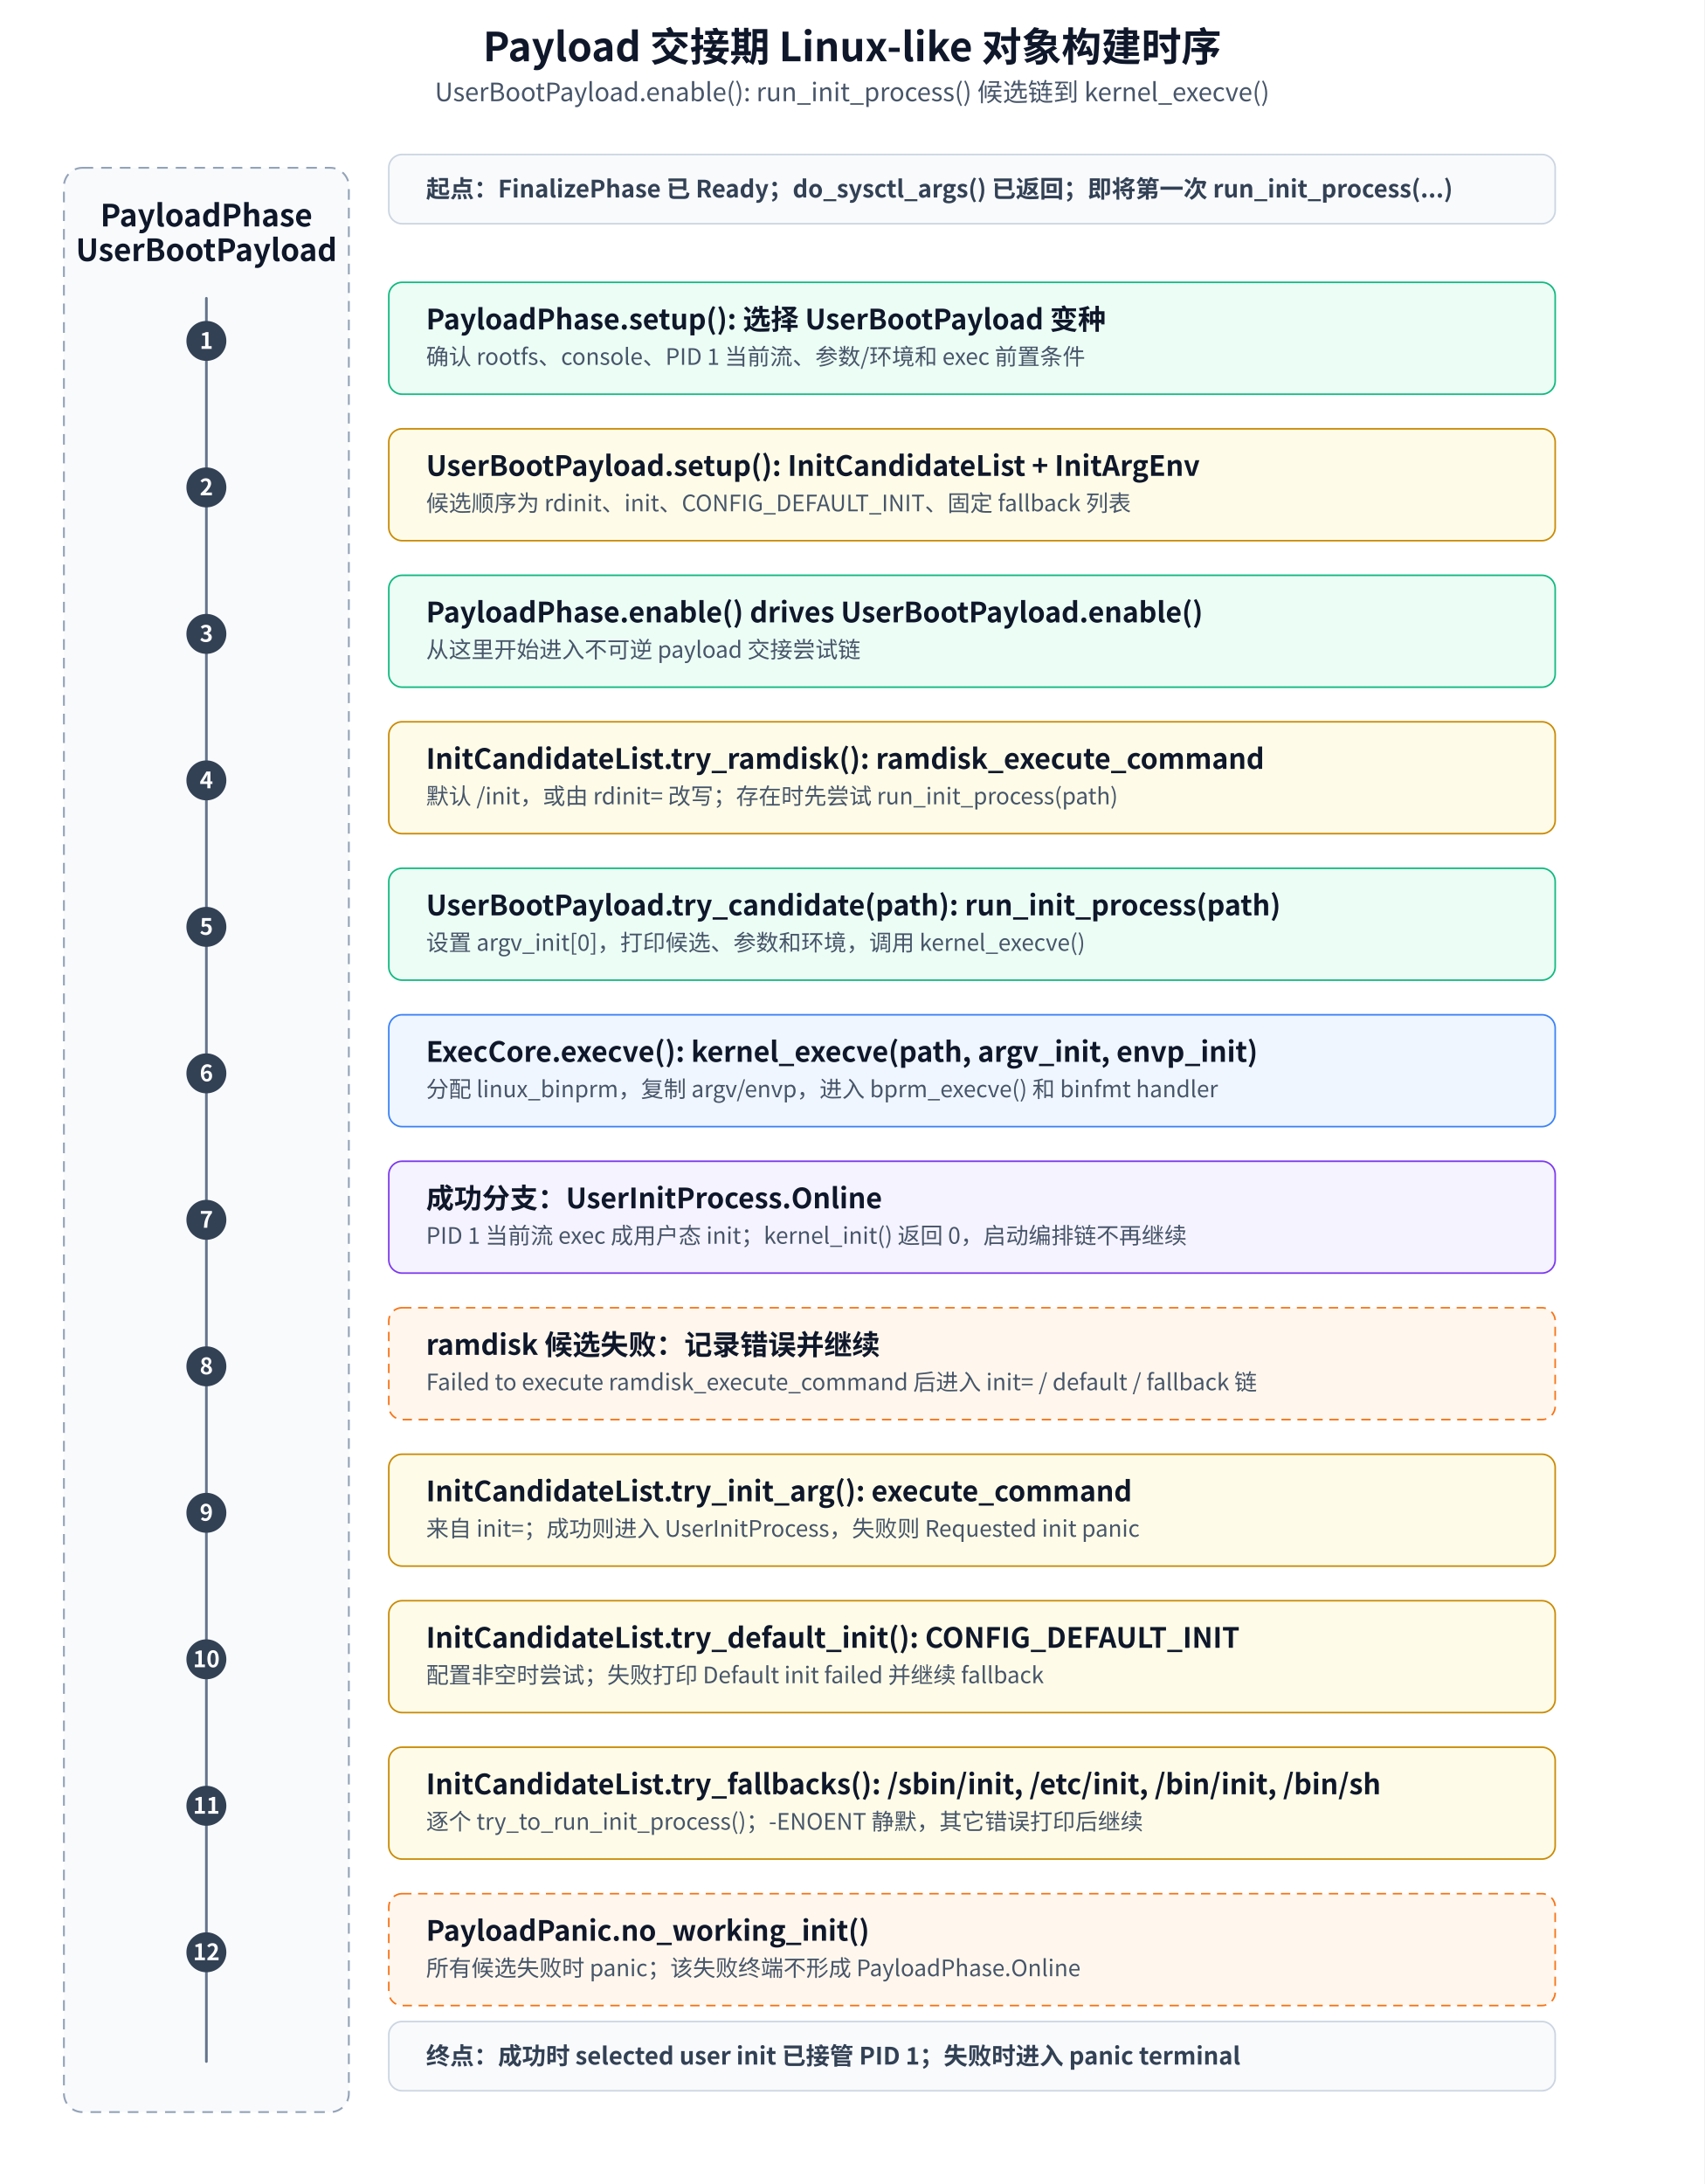
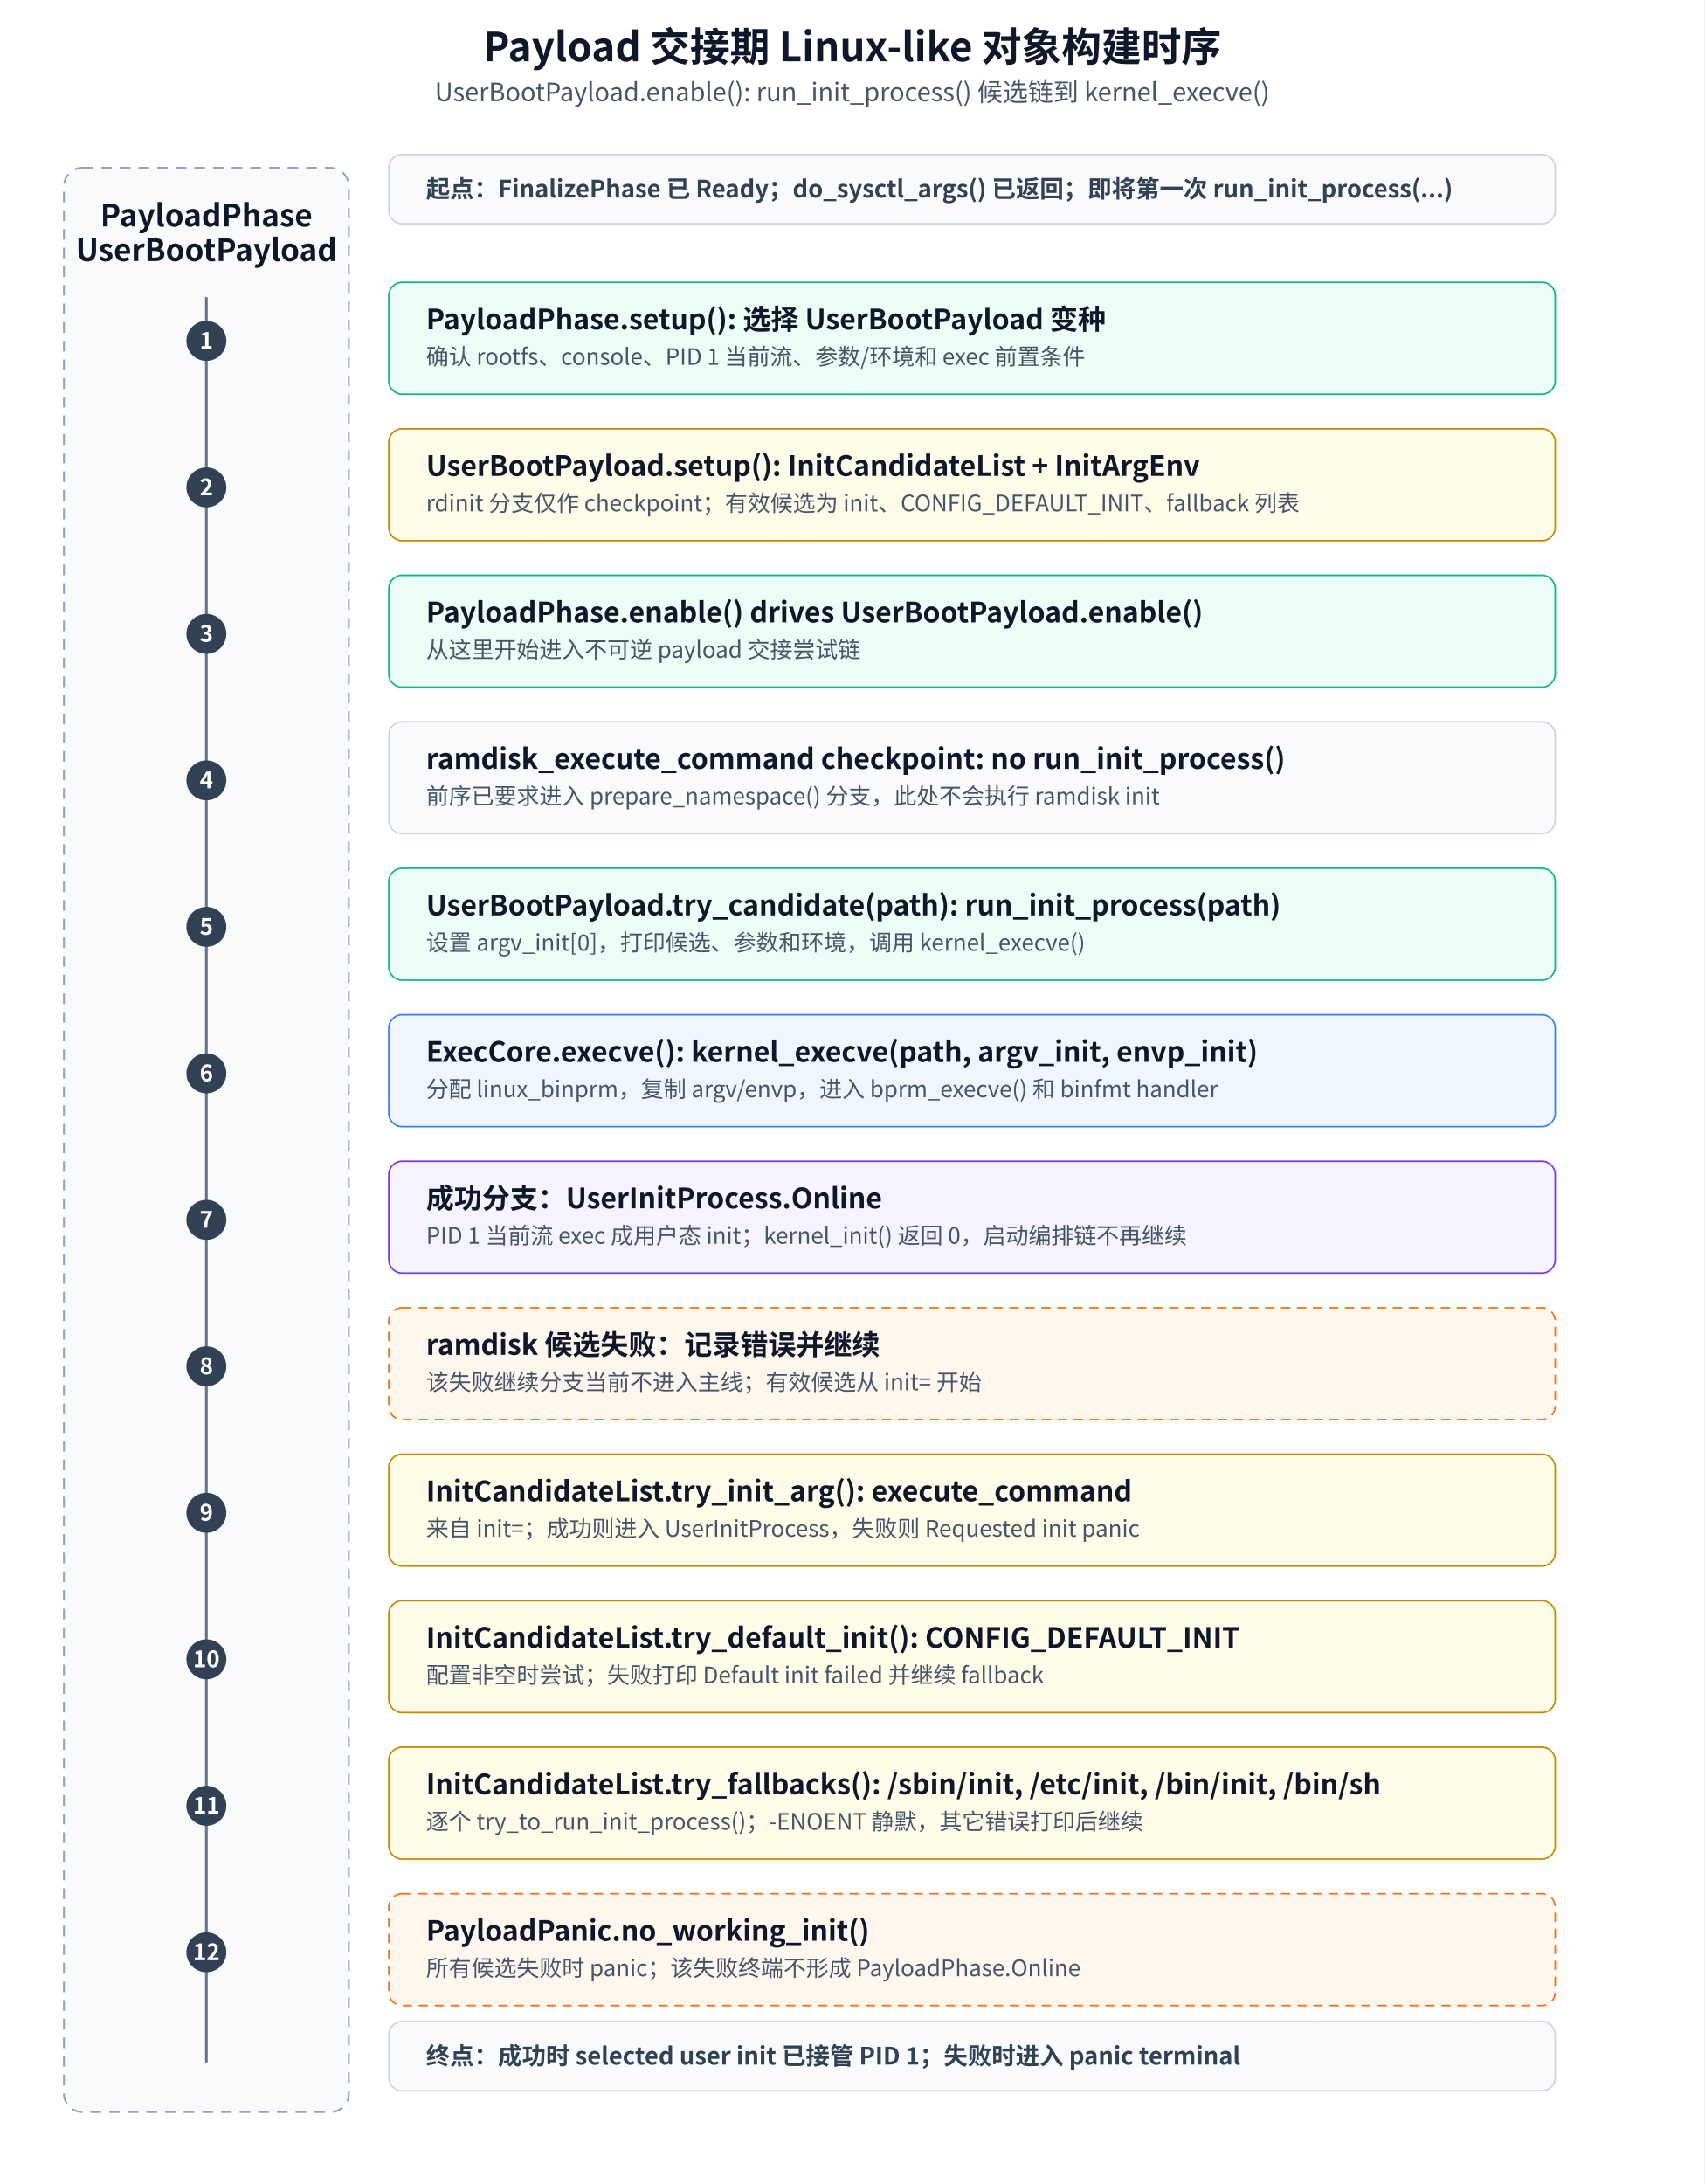
<svg xmlns="http://www.w3.org/2000/svg" width="1280" height="1640" viewBox="0 0 1280 1640" role="img" aria-labelledby="title desc">
  <defs>
    <style>
      text { font-family: "Microsoft YaHei", "Noto Sans CJK SC", "Source Han Sans SC", Arial, sans-serif; fill: #0f172a; }
      .title { font-size: 30px; font-weight: 600; }
      .subtitle { font-size: 19px; fill: #475569; }
      .lane { fill: #f8fafc; stroke: #94a3b8; stroke-width: 1.4; stroke-dasharray: 8 6; }
      .box { fill: #fff; stroke: #334155; stroke-width: 1.2; }
      .stage { fill: #f8fafc; stroke: #cbd5e1; stroke-width: 1.2; }
      .formal { fill: #ecfdf5; stroke: #10b981; }
      .exec { fill: #eff6ff; stroke: #3b82f6; }
      .arg { fill: #fefce8; stroke: #ca8a04; }
      .handoff { fill: #f5f3ff; stroke: #7c3aed; }
      .terminal { fill: #fff7ed; stroke: #f97316; stroke-dasharray: 7 5; }
+       .checkpoint { fill: #f8fafc; stroke: #cbd5e1; }
      .obj { font-size: 23px; font-weight: 600; dominant-baseline: middle; }
      .line1 { font-size: 21px; font-weight: 600; dominant-baseline: middle; }
      .line2 { font-size: 17px; fill: #475569; dominant-baseline: middle; }
      .boundary { font-size: 18px; font-weight: 600; fill: #334155; dominant-baseline: middle; }
      .num { font-size: 17px; font-weight: 600; fill: #fff; text-anchor: middle; dominant-baseline: middle; }
      .timeline { stroke: #64748b; stroke-width: 2; stroke-linecap: round; }
      .dot { fill: #334155; }
    </style>
  </defs>
  <rect width="1280" height="1640" fill="#fff" />
  <text x="640" y="46" text-anchor="middle" class="title">Payload 交接期 Linux-like 对象构建时序</text>
  <text x="640" y="76" text-anchor="middle" class="subtitle">UserBootPayload.enable(): run_init_process() 候选链到 kernel_execve()</text>
  <rect x="48" y="126" width="214" height="1460" rx="14" class="lane" />
  <text x="155" y="162" text-anchor="middle" class="obj">PayloadPhase</text>
  <text x="155" y="188" text-anchor="middle" class="obj">UserBootPayload</text>
  <line x1="155" y1="224" x2="155" y2="1548" class="timeline" />
  <rect x="292" y="116" width="876" height="52" rx="10" class="stage" />
  <text x="320" y="142" class="boundary">起点：FinalizePhase 已 Ready；do_sysctl_args() 已返回；即将第一次 run_init_process(...)</text>
  <g transform="translate(0 -48)">
    <g transform="translate(0 56)">
      <circle cx="155" cy="248" r="15" class="dot" />
      <text x="155" y="248" class="num">1</text>
      <rect x="292" y="204" width="876" height="84" rx="10" class="box formal" />
      <text x="320" y="232" class="line1">PayloadPhase.setup(): 选择 UserBootPayload 变种</text>
      <text x="320" y="260" class="line2">确认 rootfs、console、PID 1 当前流、参数/环境和 exec 前置条件</text>
    </g>
    <g transform="translate(0 166)">
      <circle cx="155" cy="248" r="15" class="dot" />
      <text x="155" y="248" class="num">2</text>
      <rect x="292" y="204" width="876" height="84" rx="10" class="box arg" />
      <text x="320" y="232" class="line1">UserBootPayload.setup(): InitCandidateList + InitArgEnv</text>
-       <text x="320" y="260" class="line2">候选顺序为 rdinit、init、CONFIG_DEFAULT_INIT、固定 fallback 列表</text>
+       <text x="320" y="260" class="line2">rdinit 分支仅作 checkpoint；有效候选为 init、CONFIG_DEFAULT_INIT、fallback 列表</text>
    </g>
    <g transform="translate(0 276)">
      <circle cx="155" cy="248" r="15" class="dot" />
      <text x="155" y="248" class="num">3</text>
      <rect x="292" y="204" width="876" height="84" rx="10" class="box formal" />
      <text x="320" y="232" class="line1">PayloadPhase.enable() drives UserBootPayload.enable()</text>
      <text x="320" y="260" class="line2">从这里开始进入不可逆 payload 交接尝试链</text>
    </g>
    <g transform="translate(0 386)">
      <circle cx="155" cy="248" r="15" class="dot" />
      <text x="155" y="248" class="num">4</text>
-       <rect x="292" y="204" width="876" height="84" rx="10" class="box arg" />
-       <text x="320" y="232" class="line1">InitCandidateList.try_ramdisk(): ramdisk_execute_command</text>
-       <text x="320" y="260" class="line2">默认 /init，或由 rdinit= 改写；存在时先尝试 run_init_process(path)</text>
+       <rect x="292" y="204" width="876" height="84" rx="10" class="box checkpoint" />
+       <text x="320" y="232" class="line1">ramdisk_execute_command checkpoint: no run_init_process()</text>
+       <text x="320" y="260" class="line2">前序已要求进入 prepare_namespace() 分支，此处不会执行 ramdisk init</text>
    </g>
    <g transform="translate(0 496)">
      <circle cx="155" cy="248" r="15" class="dot" />
      <text x="155" y="248" class="num">5</text>
      <rect x="292" y="204" width="876" height="84" rx="10" class="box formal" />
      <text x="320" y="232" class="line1">UserBootPayload.try_candidate(path): run_init_process(path)</text>
      <text x="320" y="260" class="line2">设置 argv_init[0]，打印候选、参数和环境，调用 kernel_execve()</text>
    </g>
    <g transform="translate(0 606)">
      <circle cx="155" cy="248" r="15" class="dot" />
      <text x="155" y="248" class="num">6</text>
      <rect x="292" y="204" width="876" height="84" rx="10" class="box exec" />
      <text x="320" y="232" class="line1">ExecCore.execve(): kernel_execve(path, argv_init, envp_init)</text>
      <text x="320" y="260" class="line2">分配 linux_binprm，复制 argv/envp，进入 bprm_execve() 和 binfmt handler</text>
    </g>
    <g transform="translate(0 716)">
      <circle cx="155" cy="248" r="15" class="dot" />
      <text x="155" y="248" class="num">7</text>
      <rect x="292" y="204" width="876" height="84" rx="10" class="box handoff" />
      <text x="320" y="232" class="line1">成功分支：UserInitProcess.Online</text>
      <text x="320" y="260" class="line2">PID 1 当前流 exec 成用户态 init；kernel_init() 返回 0，启动编排链不再继续</text>
    </g>
    <g transform="translate(0 826)">
      <circle cx="155" cy="248" r="15" class="dot" />
      <text x="155" y="248" class="num">8</text>
      <rect x="292" y="204" width="876" height="84" rx="10" class="box terminal" />
      <text x="320" y="232" class="line1">ramdisk 候选失败：记录错误并继续</text>
-       <text x="320" y="260" class="line2">Failed to execute ramdisk_execute_command 后进入 init= / default / fallback 链</text>
+       <text x="320" y="260" class="line2">该失败继续分支当前不进入主线；有效候选从 init= 开始</text>
    </g>
    <g transform="translate(0 936)">
      <circle cx="155" cy="248" r="15" class="dot" />
      <text x="155" y="248" class="num">9</text>
      <rect x="292" y="204" width="876" height="84" rx="10" class="box arg" />
      <text x="320" y="232" class="line1">InitCandidateList.try_init_arg(): execute_command</text>
      <text x="320" y="260" class="line2">来自 init=；成功则进入 UserInitProcess，失败则 Requested init panic</text>
    </g>
    <g transform="translate(0 1046)">
      <circle cx="155" cy="248" r="15" class="dot" />
      <text x="155" y="248" class="num">10</text>
      <rect x="292" y="204" width="876" height="84" rx="10" class="box arg" />
      <text x="320" y="232" class="line1">InitCandidateList.try_default_init(): CONFIG_DEFAULT_INIT</text>
      <text x="320" y="260" class="line2">配置非空时尝试；失败打印 Default init failed 并继续 fallback</text>
    </g>
    <g transform="translate(0 1156)">
      <circle cx="155" cy="248" r="15" class="dot" />
      <text x="155" y="248" class="num">11</text>
      <rect x="292" y="204" width="876" height="84" rx="10" class="box arg" />
      <text x="320" y="232" class="line1">InitCandidateList.try_fallbacks(): /sbin/init, /etc/init, /bin/init, /bin/sh</text>
      <text x="320" y="260" class="line2">逐个 try_to_run_init_process()；-ENOENT 静默，其它错误打印后继续</text>
    </g>
    <g transform="translate(0 1266)">
      <circle cx="155" cy="248" r="15" class="dot" />
      <text x="155" y="248" class="num">12</text>
      <rect x="292" y="204" width="876" height="84" rx="10" class="box terminal" />
      <text x="320" y="232" class="line1">PayloadPanic.no_working_init()</text>
      <text x="320" y="260" class="line2">所有候选失败时 panic；该失败终端不形成 PayloadPhase.Online</text>
    </g>
  </g>
  <rect x="292" y="1518" width="876" height="52" rx="10" class="stage" />
  <text x="320" y="1544" class="boundary">终点：成功时 selected user init 已接管 PID 1；失败时进入 panic terminal</text>
</svg>
